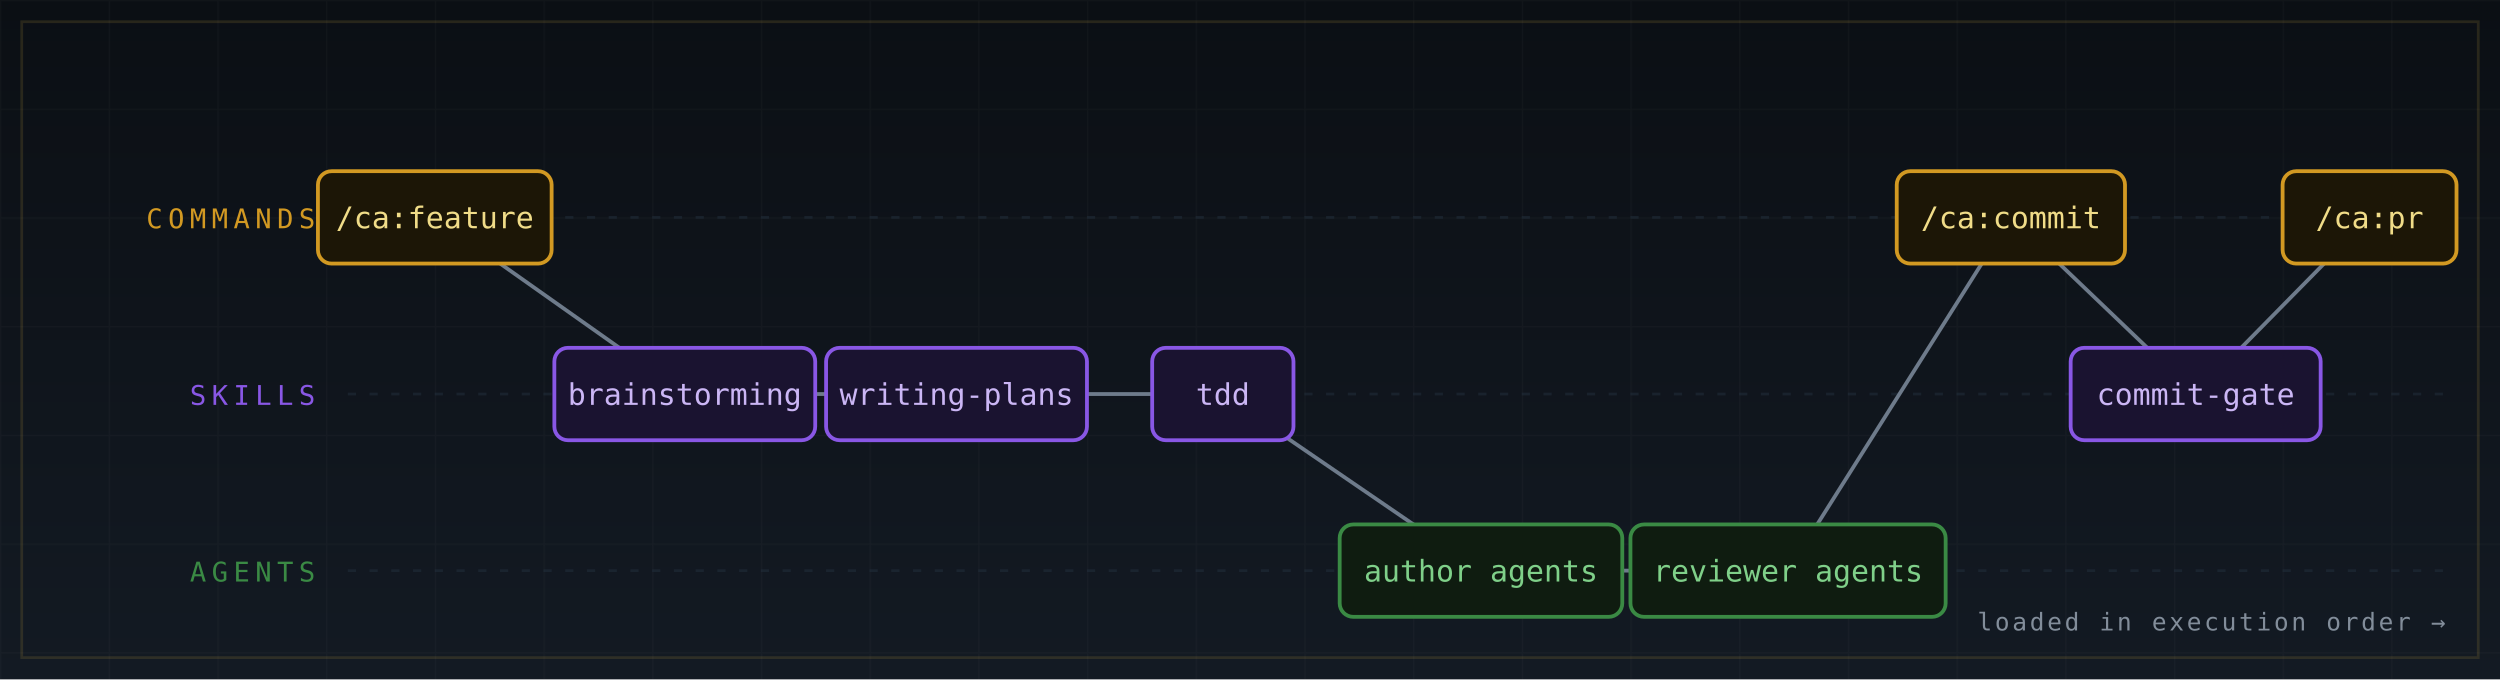
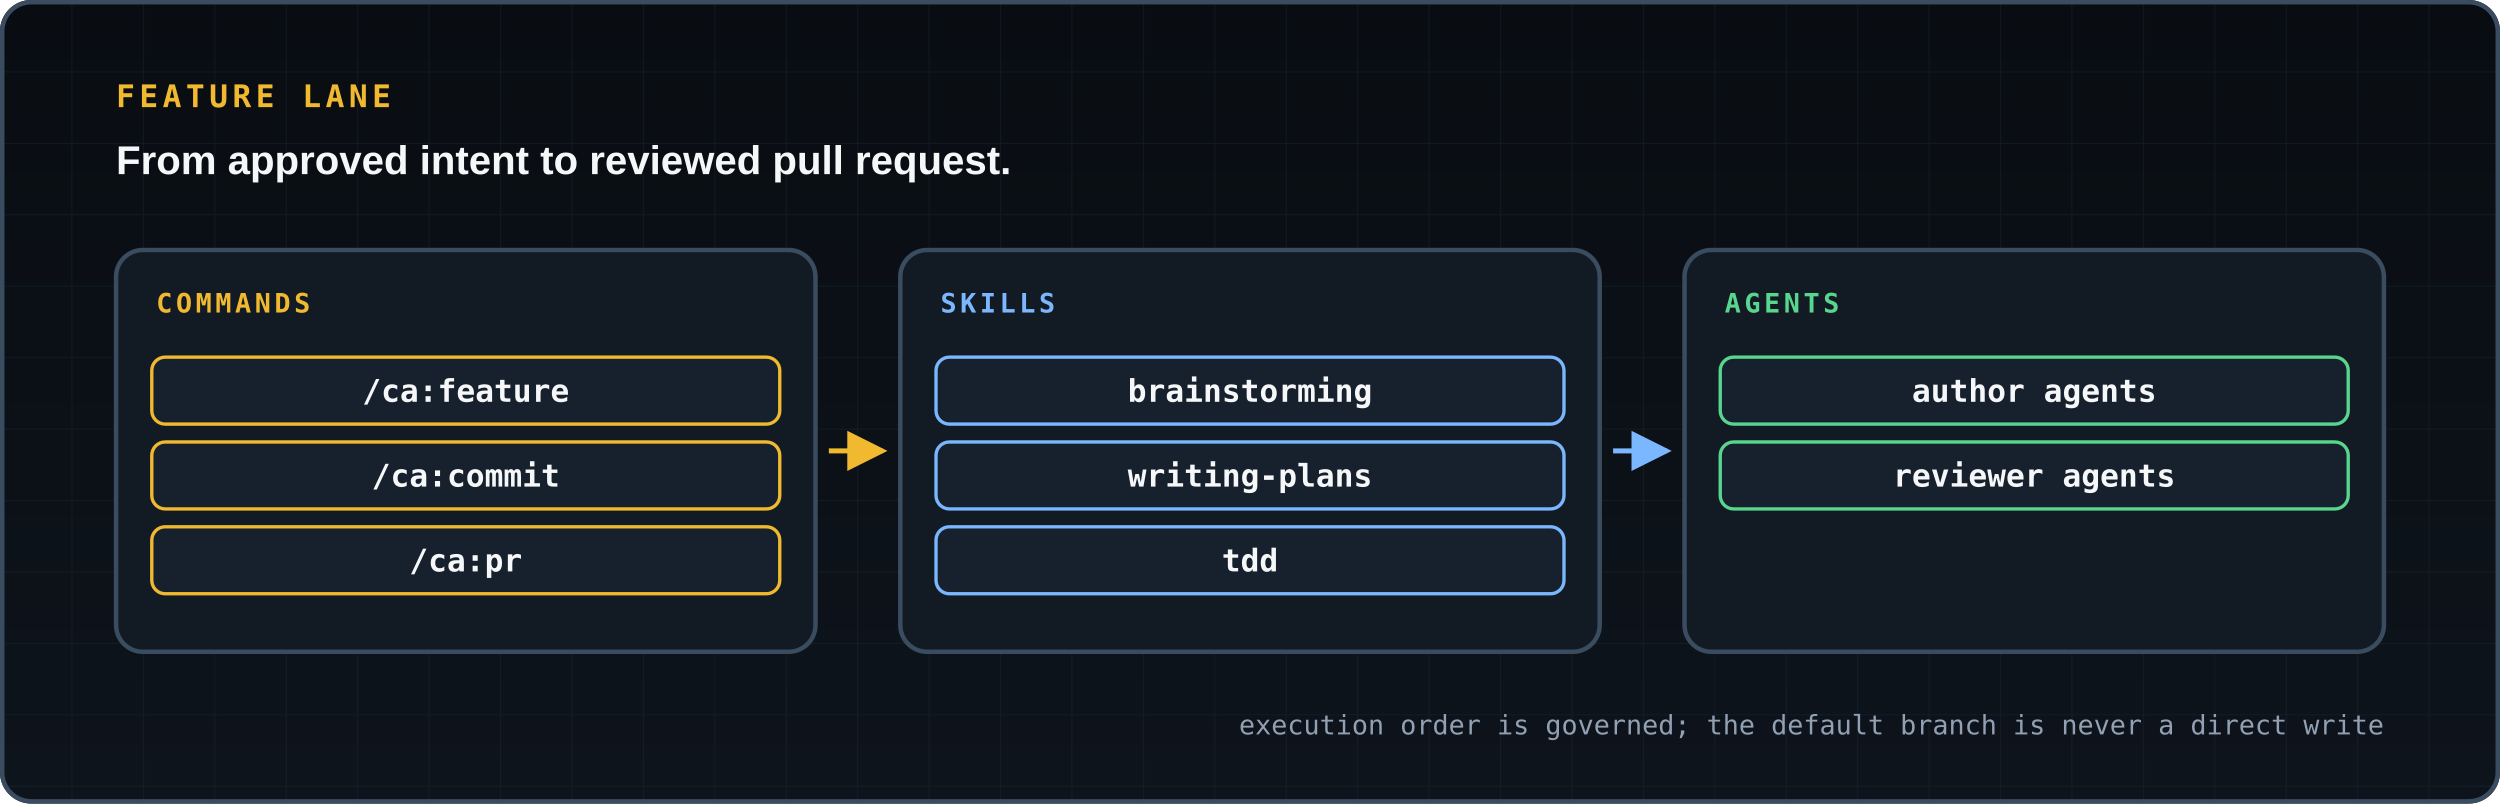
- <svg xmlns="http://www.w3.org/2000/svg" viewBox="0 0 920 250" role="img" aria-label="The /ca:feature lane across three rows by piece type, loaded in order. Commands row: /ca:feature, then /ca:commit, then /ca:pr. Skills row: brainstorming, writing-plans, tdd, then commit-gate. Agents row: author agents, then reviewer agents. A connector weaves through them left to right in execution order: /ca:feature, brainstorming, writing-plans, tdd, author agents, reviewer agents, /ca:commit, commit-gate, /ca:pr. Each piece loads only when the lane reaches it.">
+ <svg xmlns="http://www.w3.org/2000/svg" viewBox="0 0 1120 360" role="img" data-diagram-system="ca-v2">
  <defs>
-     <linearGradient id="lfx-bg" x1="0" y1="0" x2="0" y2="1">
-       <stop offset="0" stop-color="#0b0f14" />
-       <stop offset="1" stop-color="#131a23" />
+     <linearGradient id="canvas" x1="0" y1="0" x2="0" y2="1">
+       <stop stop-color="#090d12" />
+       <stop offset="1" stop-color="#0e141c" />
    </linearGradient>
-     <pattern id="lfx-grid" width="40" height="40" patternUnits="userSpaceOnUse">
-       <path d="M 40 0 L 0 0 0 40" fill="none" stroke="#e6edf3" stroke-opacity="0.028" stroke-width="1" />
+     <pattern id="grid" width="32" height="32" patternUnits="userSpaceOnUse">
+       <path d="M32 0H0V32" fill="none" stroke="#273647" stroke-width="1" stroke-opacity=".24" />
    </pattern>
-     <marker id="lfx-arrow" markerWidth="7" markerHeight="7" refX="5.5" refY="3" orient="auto">
-       <path d="M0,0 L0,6 L7,3 Z" fill="#6e7b8b" />
+     <marker id="arrow" markerWidth="8" markerHeight="8" refX="7" refY="4" orient="auto" markerUnits="strokeWidth">
+       <path d="M0 0 8 4 0 8z" fill="context-stroke" />
    </marker>
  </defs>
-   <rect width="920" height="250" fill="url(#lfx-bg)" />
-   <rect width="920" height="250" fill="url(#lfx-grid)" />
-   <rect x="8" y="8" width="904" height="234" fill="none" stroke="#e3b341" stroke-opacity="0.14" stroke-width="1" />
-   <line x1="128" y1="80" x2="900" y2="80" stroke="#22303f" stroke-opacity="0.5" stroke-width="1" stroke-dasharray="3 5" />
-   <line x1="128" y1="145" x2="900" y2="145" stroke="#22303f" stroke-opacity="0.5" stroke-width="1" stroke-dasharray="3 5" />
-   <line x1="128" y1="210" x2="900" y2="210" stroke="#22303f" stroke-opacity="0.5" stroke-width="1" stroke-dasharray="3 5" />
-   <text x="116" y="84" text-anchor="end" font-family="ui-monospace, 'Cascadia Code', Consolas, monospace" font-size="10" letter-spacing="2" fill="#d29922">COMMANDS</text>
-   <text x="116" y="149" text-anchor="end" font-family="ui-monospace, 'Cascadia Code', Consolas, monospace" font-size="10" letter-spacing="2" fill="#8957e5">SKILLS</text>
-   <text x="116" y="214" text-anchor="end" font-family="ui-monospace, 'Cascadia Code', Consolas, monospace" font-size="10" letter-spacing="2" fill="#3a8a44">AGENTS</text>
-   <polyline points="160,80 252,145 352,145 450,145 545,210 658,210 740,80 808,145 872,80" fill="none" stroke="#6e7b8b" stroke-width="1.4" marker-end="url(#lfx-arrow)" />
-   <rect x="117" y="63" width="86" height="34" rx="5" fill="#1c1606" stroke="#d29922" stroke-width="1.4" />
-   <text x="160" y="84" text-anchor="middle" font-family="ui-monospace, 'Cascadia Code', Consolas, monospace" font-size="11" fill="#f0dc88">/ca:feature</text>
-   <rect x="204" y="128" width="96" height="34" rx="5" fill="#1a1330" stroke="#8957e5" stroke-width="1.4" />
-   <text x="252" y="149" text-anchor="middle" font-family="ui-monospace, 'Cascadia Code', Consolas, monospace" font-size="11" fill="#cbb6f5">brainstorming</text>
-   <rect x="304" y="128" width="96" height="34" rx="5" fill="#1a1330" stroke="#8957e5" stroke-width="1.4" />
-   <text x="352" y="149" text-anchor="middle" font-family="ui-monospace, 'Cascadia Code', Consolas, monospace" font-size="11" fill="#cbb6f5">writing-plans</text>
-   <rect x="424" y="128" width="52" height="34" rx="5" fill="#1a1330" stroke="#8957e5" stroke-width="1.4" />
-   <text x="450" y="149" text-anchor="middle" font-family="ui-monospace, 'Cascadia Code', Consolas, monospace" font-size="11" fill="#cbb6f5">tdd</text>
-   <rect x="493" y="193" width="104" height="34" rx="5" fill="#0f1c10" stroke="#3a8a44" stroke-width="1.4" />
-   <text x="545" y="214" text-anchor="middle" font-family="ui-monospace, 'Cascadia Code', Consolas, monospace" font-size="11" fill="#7fd089">author agents</text>
-   <rect x="600" y="193" width="116" height="34" rx="5" fill="#0f1c10" stroke="#3a8a44" stroke-width="1.4" />
-   <text x="658" y="214" text-anchor="middle" font-family="ui-monospace, 'Cascadia Code', Consolas, monospace" font-size="11" fill="#7fd089">reviewer agents</text>
-   <rect x="698" y="63" width="84" height="34" rx="5" fill="#1c1606" stroke="#d29922" stroke-width="1.4" />
-   <text x="740" y="84" text-anchor="middle" font-family="ui-monospace, 'Cascadia Code', Consolas, monospace" font-size="11" fill="#f0dc88">/ca:commit</text>
-   <rect x="762" y="128" width="92" height="34" rx="5" fill="#1a1330" stroke="#8957e5" stroke-width="1.4" />
-   <text x="808" y="149" text-anchor="middle" font-family="ui-monospace, 'Cascadia Code', Consolas, monospace" font-size="11" fill="#cbb6f5">commit-gate</text>
-   <rect x="840" y="63" width="64" height="34" rx="5" fill="#1c1606" stroke="#d29922" stroke-width="1.4" />
-   <text x="872" y="84" text-anchor="middle" font-family="ui-monospace, 'Cascadia Code', Consolas, monospace" font-size="11" fill="#f0dc88">/ca:pr</text>
-   <text x="900" y="232" text-anchor="end" font-family="ui-monospace, 'Cascadia Code', Consolas, monospace" font-size="9" letter-spacing="1" fill="#828d9a">loaded in execution order →</text>
+   <rect width="1120" height="360" rx="14" fill="url(#canvas)" />
+   <rect width="1120" height="360" rx="14" fill="url(#grid)" />
+   <rect x="1" y="1" width="1118" height="358" rx="13" fill="none" stroke="#3a4c60" stroke-width="2" />
+   <text x="52" y="48" font-family="JetBrains Mono Variable, Consolas, Cascadia Mono, monospace" font-size="14" font-weight="750" fill="#f0b92f" text-anchor="start" letter-spacing="2">FEATURE LANE</text>
+   <text x="52" y="78" font-family="Manrope Variable, Segoe UI, Arial, sans-serif" font-size="18" font-weight="700" fill="#f6f7f9" text-anchor="start">From approved intent to reviewed pull request.</text>
+   <rect x="52" y="112" width="313.333" height="180" rx="12" fill="#121a24" stroke="#3a4c60" stroke-width="2" />
+   <text x="70" y="140" font-family="JetBrains Mono Variable, Consolas, Cascadia Mono, monospace" font-size="12" font-weight="750" fill="#f0b92f" text-anchor="start" letter-spacing="1.6" data-label-kind="annotation">COMMANDS</text>
+   <rect x="68" y="160" width="281.333" height="30" rx="6" fill="#17212d" stroke="#f0b92f" stroke-width="1.5" />
+   <text x="208.667" y="180" font-family="JetBrains Mono Variable, Consolas, Cascadia Mono, monospace" font-size="14" font-weight="650" fill="#f6f7f9" text-anchor="middle">/ca:feature</text>
+   <rect x="68" y="198" width="281.333" height="30" rx="6" fill="#17212d" stroke="#f0b92f" stroke-width="1.5" />
+   <text x="208.667" y="218" font-family="JetBrains Mono Variable, Consolas, Cascadia Mono, monospace" font-size="14" font-weight="650" fill="#f6f7f9" text-anchor="middle">/ca:commit</text>
+   <rect x="68" y="236" width="281.333" height="30" rx="6" fill="#17212d" stroke="#f0b92f" stroke-width="1.5" />
+   <text x="208.667" y="256" font-family="JetBrains Mono Variable, Consolas, Cascadia Mono, monospace" font-size="14" font-weight="650" fill="#f6f7f9" text-anchor="middle">/ca:pr</text>
+   <path d="M371.333 202 L395.333 202" fill="none" stroke="#f0b92f" stroke-width="2.25" marker-end="url(#arrow)" />
+   <rect x="403.333" y="112" width="313.333" height="180" rx="12" fill="#121a24" stroke="#3a4c60" stroke-width="2" />
+   <text x="421.333" y="140" font-family="JetBrains Mono Variable, Consolas, Cascadia Mono, monospace" font-size="12" font-weight="750" fill="#7ab7ff" text-anchor="start" letter-spacing="1.6" data-label-kind="annotation">SKILLS</text>
+   <rect x="419.333" y="160" width="281.333" height="30" rx="6" fill="#17212d" stroke="#7ab7ff" stroke-width="1.5" />
+   <text x="560" y="180" font-family="JetBrains Mono Variable, Consolas, Cascadia Mono, monospace" font-size="14" font-weight="650" fill="#f6f7f9" text-anchor="middle">brainstorming</text>
+   <rect x="419.333" y="198" width="281.333" height="30" rx="6" fill="#17212d" stroke="#7ab7ff" stroke-width="1.5" />
+   <text x="560" y="218" font-family="JetBrains Mono Variable, Consolas, Cascadia Mono, monospace" font-size="14" font-weight="650" fill="#f6f7f9" text-anchor="middle">writing-plans</text>
+   <rect x="419.333" y="236" width="281.333" height="30" rx="6" fill="#17212d" stroke="#7ab7ff" stroke-width="1.5" />
+   <text x="560" y="256" font-family="JetBrains Mono Variable, Consolas, Cascadia Mono, monospace" font-size="14" font-weight="650" fill="#f6f7f9" text-anchor="middle">tdd</text>
+   <path d="M722.667 202 L746.667 202" fill="none" stroke="#7ab7ff" stroke-width="2.25" marker-end="url(#arrow)" />
+   <rect x="754.667" y="112" width="313.333" height="180" rx="12" fill="#121a24" stroke="#3a4c60" stroke-width="2" />
+   <text x="772.667" y="140" font-family="JetBrains Mono Variable, Consolas, Cascadia Mono, monospace" font-size="12" font-weight="750" fill="#58d68d" text-anchor="start" letter-spacing="1.6" data-label-kind="annotation">AGENTS</text>
+   <rect x="770.667" y="160" width="281.333" height="30" rx="6" fill="#17212d" stroke="#58d68d" stroke-width="1.5" />
+   <text x="911.333" y="180" font-family="JetBrains Mono Variable, Consolas, Cascadia Mono, monospace" font-size="14" font-weight="650" fill="#f6f7f9" text-anchor="middle">author agents</text>
+   <rect x="770.667" y="198" width="281.333" height="30" rx="6" fill="#17212d" stroke="#58d68d" stroke-width="1.5" />
+   <text x="911.333" y="218" font-family="JetBrains Mono Variable, Consolas, Cascadia Mono, monospace" font-size="14" font-weight="650" fill="#f6f7f9" text-anchor="middle">reviewer agents</text>
+   <text x="1068" y="329" font-family="JetBrains Mono Variable, Consolas, Cascadia Mono, monospace" font-size="12" font-weight="500" fill="#91a0b2" text-anchor="end" data-label-kind="annotation">execution order is governed; the default branch is never a direct write</text>
</svg>
